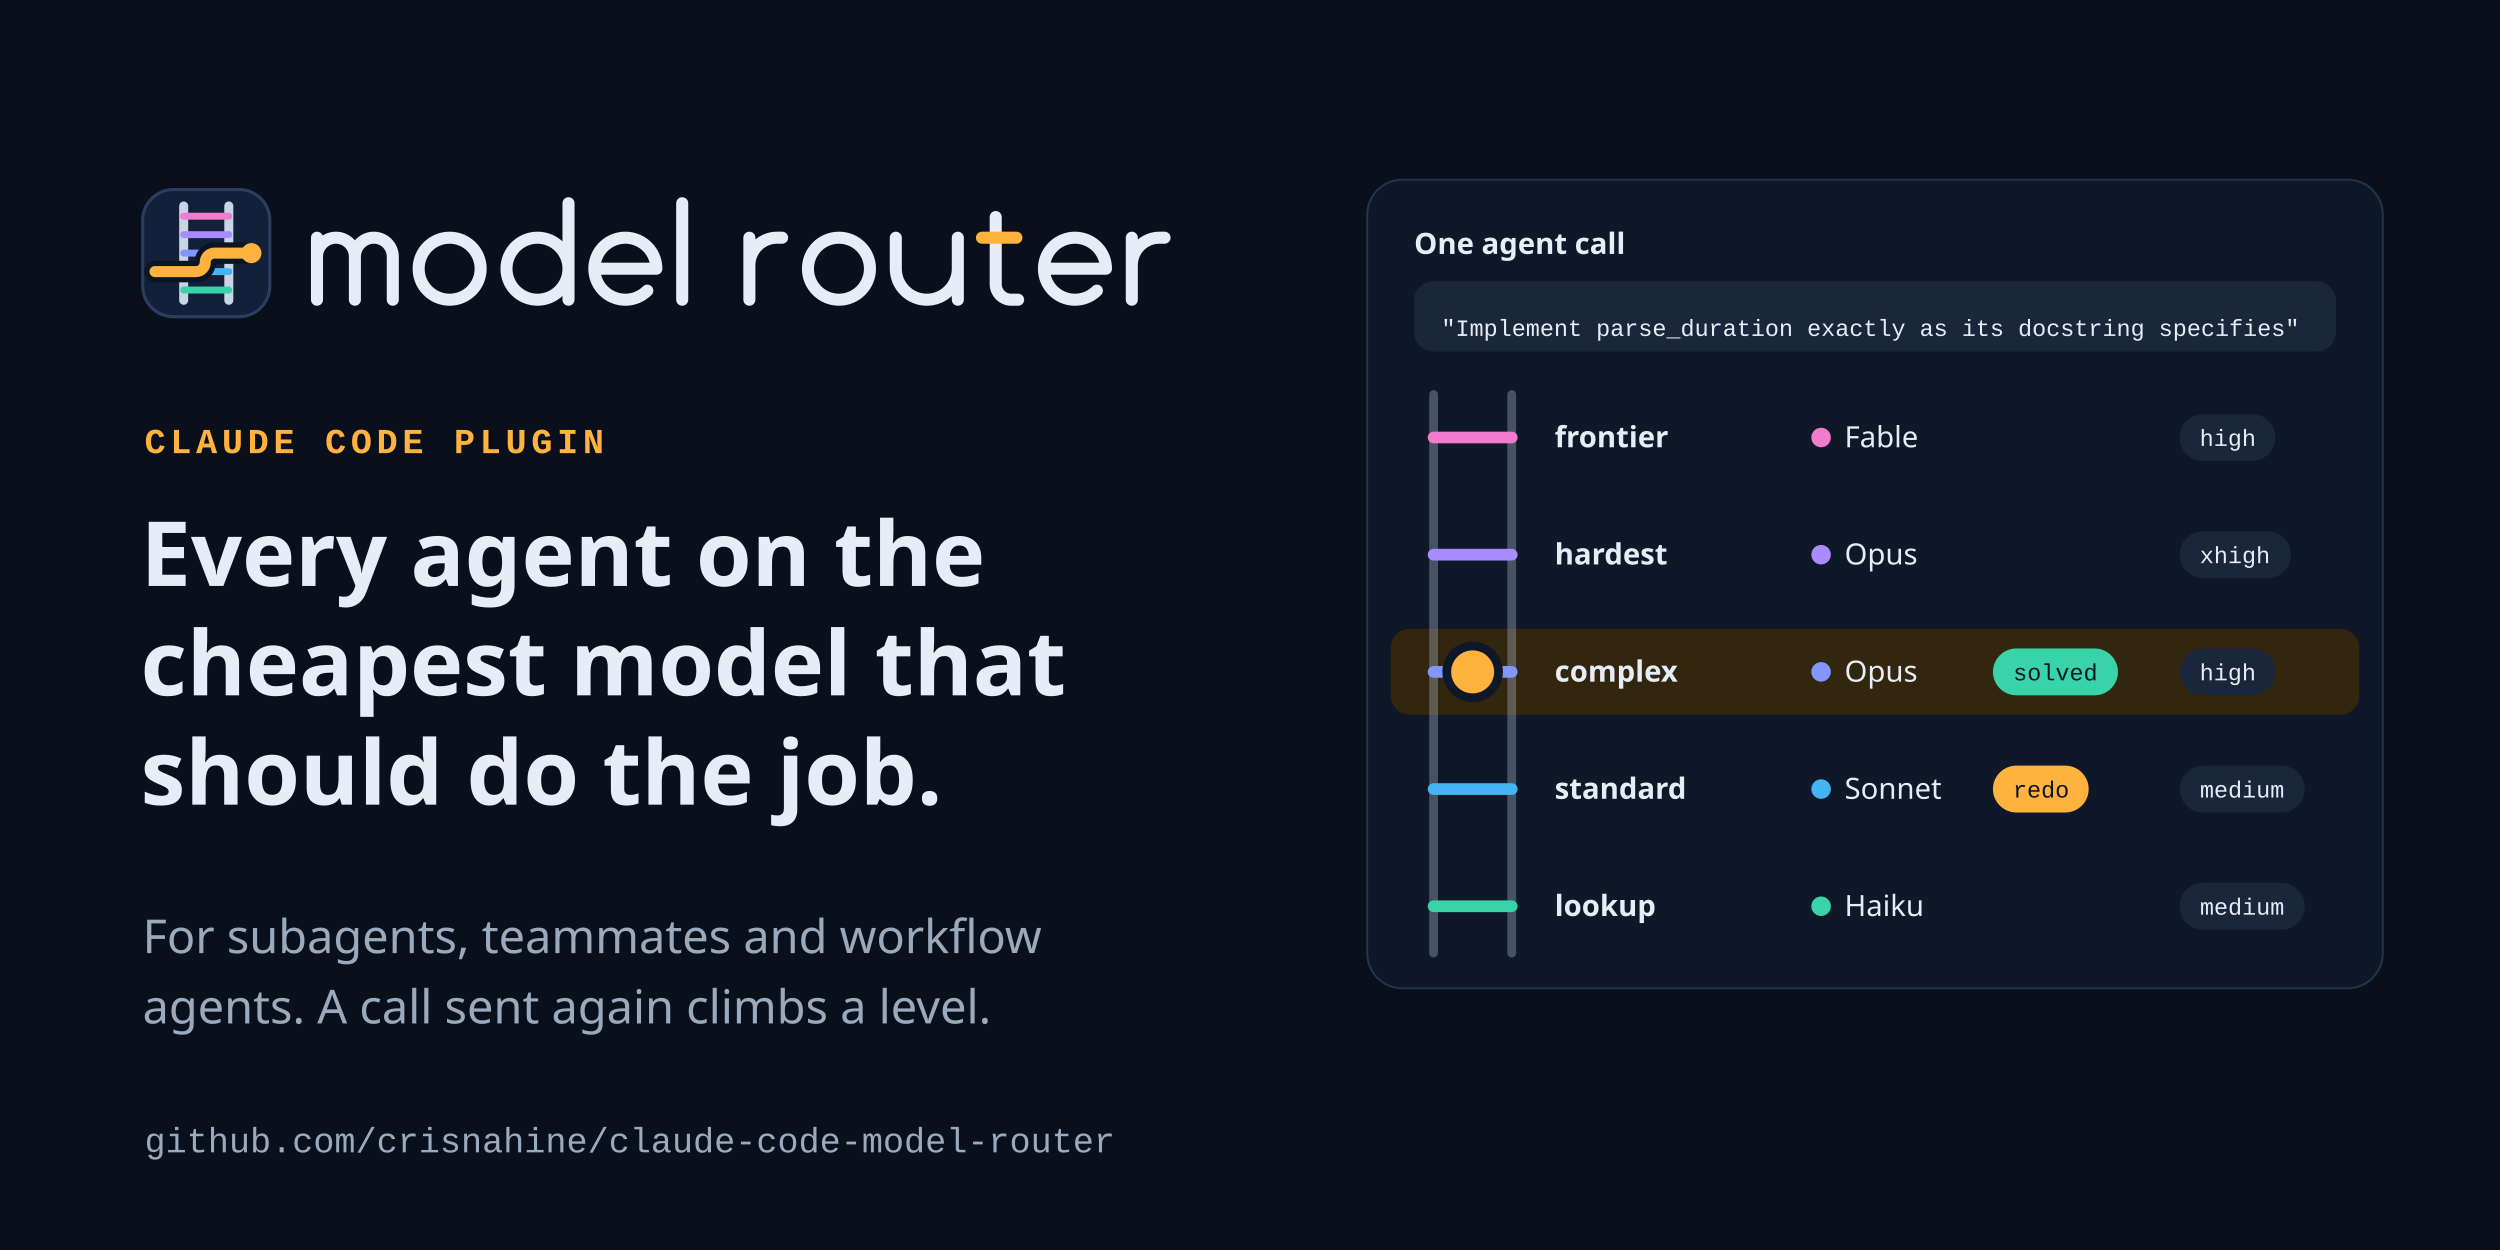
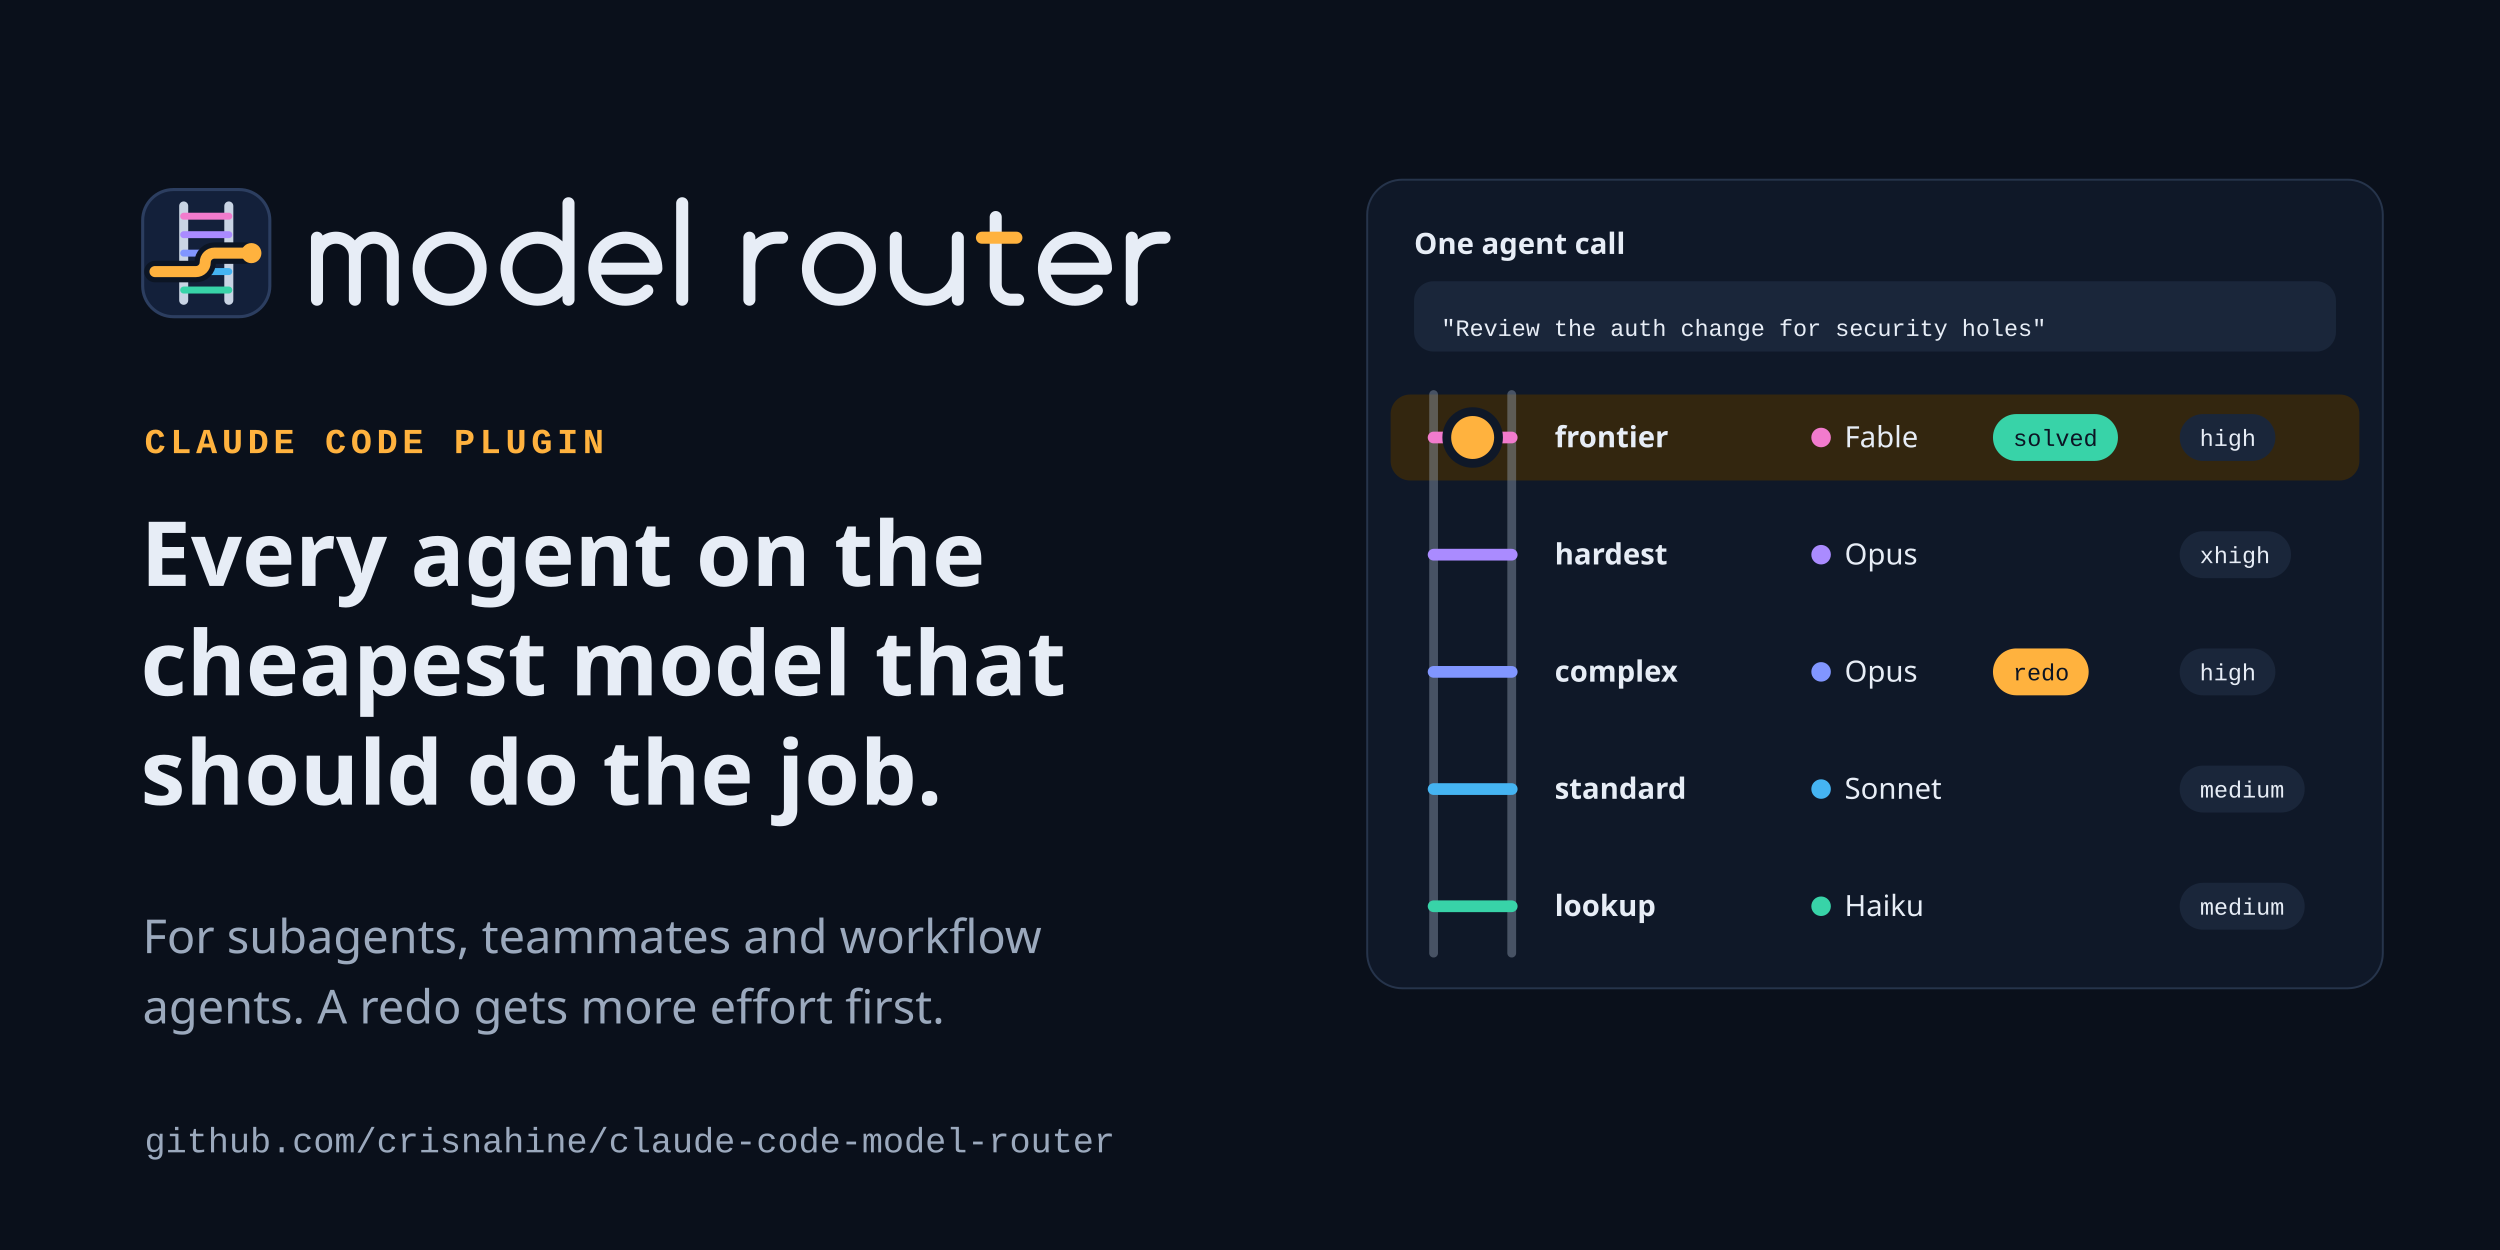
- <svg xmlns="http://www.w3.org/2000/svg" viewBox="0 0 1280 640" width="1280" height="640" role="img" aria-label="Model Router, a Claude Code plugin: every agent on the cheapest model that should do the job, and a call Claude sends again climbs one level.">
+ <svg xmlns="http://www.w3.org/2000/svg" viewBox="0 0 1280 640" width="1280" height="640" role="img" aria-label="Model Router, a Claude Code plugin: every agent on the cheapest model that should do the job, and a call Claude marks as a redo gets more effort, then a stronger model.">
  <style>text{font-family:-apple-system, BlinkMacSystemFont, "Segoe UI", "Noto Sans", Helvetica, Arial, sans-serif}.mono{font-family:ui-monospace, SFMono-Regular, "SF Mono", Menlo, Consolas, "Liberation Mono", monospace}.b{font-weight:600}.rail{stroke:#C9D4E4}.tilehalo{stroke:#0C1524}.bg{fill:#0A101B}.card{fill:#0F1828;stroke:#26344B}.ink{fill:#E7EDF6}.mut{fill:#9BA9BD}.faint{fill:#1A263A}.ln{stroke:#26344B}.lnm{stroke:#9BA9BD}.inks{stroke:#E7EDF6}.rt{fill:#FFB23E}.rts{stroke:#FFB23E}.rtsoft{fill:#33260F}.halo{stroke:#0F1828}.haloc{stroke:#0A101B}.tile{fill:#13203A;stroke:#2C3E60}.stop0{stop-color:#0F1828}.stop1{stop-color:#0A101B}.tag{fill:#0C1524}.r1{fill:#38D3A8}.r1s{stroke:#38D3A8}.r2{fill:#45B4F2}.r2s{stroke:#45B4F2}.r3{fill:#8196FF}.r3s{stroke:#8196FF}.r4{fill:#AA8BFF}.r4s{stroke:#AA8BFF}.r5{fill:#F27BCD}.r5s{stroke:#F27BCD}</style>
  <rect width="1280" height="640" class="bg" />
  <g transform="translate(72 96) scale(1.05)">
    <g transform="translate(0 0) scale(1)">
      <rect x="1" y="1" width="62" height="62" rx="15" class="tile" stroke-width="1.5" />
      <path d="M21 9V55M43 9V55" class="rail" stroke-width="4.4" stroke-linecap="round" fill="none" />
      <path d="M21 14H43" class="r5s" stroke-width="3.4" stroke-linecap="round" />
      <path d="M21 23H43" class="r4s" stroke-width="3.4" stroke-linecap="round" />
      <path d="M21 32H43" class="r3s" stroke-width="3.4" stroke-linecap="round" />
      <path d="M21 41H43" class="r2s" stroke-width="3.4" stroke-linecap="round" />
      <path d="M21 50H43" class="r1s" stroke-width="3.4" stroke-linecap="round" />
      <path d="M7 41H27A4.5 4.5 0 0 0 31.5 36.5A4.5 4.5 0 0 1 36 32H51" class="tilehalo" stroke-width="10.5" fill="none" stroke-linecap="round" />
      <path d="M7 41H27A4.5 4.5 0 0 0 31.5 36.5A4.5 4.5 0 0 1 36 32H51" class="rts" stroke-width="5.4" fill="none" stroke-linecap="round" stroke-linejoin="round" />
      <circle cx="54" cy="32" r="4.9" class="rt" />
    </g>
    <g transform="translate(86 6) scale(0.84)">
      <path d="M0 22V58M0 33A11 11 0 0 1 22 33V58M22 33A11 11 0 0 1 44 33V58M59 40A18 18 0 1 0 95 40A18 18 0 1 0 59 40M110 40A18 18 0 1 0 146 40A18 18 0 1 0 110 40M146 2V58M161 40H197A18 18 0 1 0 191.73 52.73M212 2V58M251 22V58M251 38A16 16 0 0 1 267 22H270M285 40A18 18 0 1 0 321 40A18 18 0 1 0 285 40M336 22V40A18 18 0 0 0 372 40M372 22V58M394 10V49A9 9 0 0 0 403 58H407M422 40H458A18 18 0 1 0 452.73 52.73M473 22V58M473 38A16 16 0 0 1 489 22H492" class="inks" fill="none" stroke-width="7" stroke-linecap="round" stroke-linejoin="round" />
      <path d="M386 22H406" class="rts" fill="none" stroke-width="7" stroke-linecap="round" stroke-linejoin="round" />
    </g>
  </g>
  <text x="74" y="232" class="mono rt b" font-size="18" letter-spacing="2.4">CLAUDE CODE PLUGIN</text>
  <text x="72" y="300" class="ink b" font-size="46">Every agent on the</text>
  <text x="72" y="356" class="ink b" font-size="46">cheapest model that</text>
  <text x="72" y="412" class="ink b" font-size="46">should do the job.</text>
  <text x="73" y="488" class="mut" font-size="24">For subagents, teammates and workflow</text>
-   <text x="73" y="524" class="mut" font-size="24">agents. A call sent again climbs a level.</text>
+   <text x="73" y="524" class="mut" font-size="24">agents. A redo gets more effort first.</text>
  <text x="74" y="590" class="mono mut" font-size="18">github.com/crisnahine/claude-code-model-router</text>
  <rect x="700" y="92" width="520" height="414" rx="18" class="card" stroke-width="1" />
  <text x="724" y="130" class="ink b" font-size="15">One agent call</text>
  <g class="sbrief">
    <rect x="724" y="144" width="472" height="36" rx="10" class="faint" stroke-width="0" />
-     <text x="738" y="172" class="mono ink" font-size="12">"Implement parse_duration exactly as its docstring specifies"</text>
+     <text x="738" y="172" class="mono ink" font-size="12">"Review the auth change for security holes"</text>
  </g>
-   <rect x="712" y="322" width="496" height="44" rx="10" class="rtsoft sband" />
+   <rect x="712" y="202" width="496" height="44" rx="10" class="rtsoft sband" />
  <path d="M734 202V488M774 202V488" class="lnm" stroke-width="4.5" stroke-linecap="round" opacity="0.4" />
  <path d="M734 464H774" class="r1s" stroke-width="6" stroke-linecap="round" />
  <text x="796" y="469" class="ink b" font-size="15">lookup</text>
  <circle cx="932.4" cy="464" r="5" class="r1" />
  <text x="944.4" y="469" class="ink" font-size="15">Haiku</text>
  <rect x="1116" y="452" width="64" height="24" rx="12" class="faint" />
  <text x="1147.96" y="468.32" class="mono ink" font-size="12" text-anchor="middle">medium</text>
  <path d="M734 404H774" class="r2s" stroke-width="6" stroke-linecap="round" />
  <text x="796" y="409" class="ink b" font-size="15">standard</text>
  <circle cx="932.4" cy="404" r="5" class="r2" />
  <text x="944.4" y="409" class="ink" font-size="15">Sonnet</text>
  <rect x="1116" y="392" width="64" height="24" rx="12" class="faint" />
  <text x="1147.96" y="408.32" class="mono ink" font-size="12" text-anchor="middle">medium</text>
  <path d="M734 344H774" class="r3s" stroke-width="6" stroke-linecap="round" />
  <text x="796" y="349" class="ink b" font-size="15">complex</text>
  <circle cx="932.4" cy="344" r="5" class="r3" />
  <text x="944.4" y="349" class="ink" font-size="15">Opus</text>
  <rect x="1116" y="332" width="49" height="24" rx="12" class="faint" />
  <text x="1140.64" y="348.32" class="mono ink" font-size="12" text-anchor="middle">high</text>
  <path d="M734 284H774" class="r4s" stroke-width="6" stroke-linecap="round" />
  <text x="796" y="289" class="ink b" font-size="15">hardest</text>
  <circle cx="932.4" cy="284" r="5" class="r4" />
  <text x="944.4" y="289" class="ink" font-size="15">Opus</text>
  <rect x="1116" y="272" width="57" height="24" rx="12" class="faint" />
  <text x="1144.3" y="288.32" class="mono ink" font-size="12" text-anchor="middle">xhigh</text>
  <path d="M734 224H774" class="r5s" stroke-width="6" stroke-linecap="round" />
  <text x="796" y="229" class="ink b" font-size="15">frontier</text>
  <circle cx="932.4" cy="224" r="5" class="r5" />
  <text x="944.4" y="229" class="ink" font-size="15">Fable</text>
  <rect x="1116" y="212" width="49" height="24" rx="12" class="faint" />
  <text x="1140.64" y="228.32" class="mono ink" font-size="12" text-anchor="middle">high</text>
  <g class="sredo">
-     <rect x="1020.4" y="392" width="49" height="24" rx="12" class="rt" />
-     <text x="1045.04" y="408.32" class="mono tag" font-size="12" text-anchor="middle">redo</text>
+     <rect x="1020.4" y="332" width="49" height="24" rx="12" class="rt" />
+     <text x="1045.04" y="348.32" class="mono tag" font-size="12" text-anchor="middle">redo</text>
  </g>
  <g class="ssolved">
-     <rect x="1020.4" y="332" width="64" height="24" rx="12" class="r1" />
-     <text x="1052.36" y="348.32" class="mono tag" font-size="12" text-anchor="middle">solved</text>
+     <rect x="1020.4" y="212" width="64" height="24" rx="12" class="r1" />
+     <text x="1052.36" y="228.32" class="mono tag" font-size="12" text-anchor="middle">solved</text>
  </g>
  <g class="stoken">
-     <circle cx="754" cy="344" r="13" class="halo" fill="none" stroke-width="5" />
-     <circle cx="754" cy="344" r="11" class="rt" />
+     <circle cx="754" cy="224" r="13" class="halo" fill="none" stroke-width="5" />
+     <circle cx="754" cy="224" r="11" class="rt" />
  </g>
</svg>
